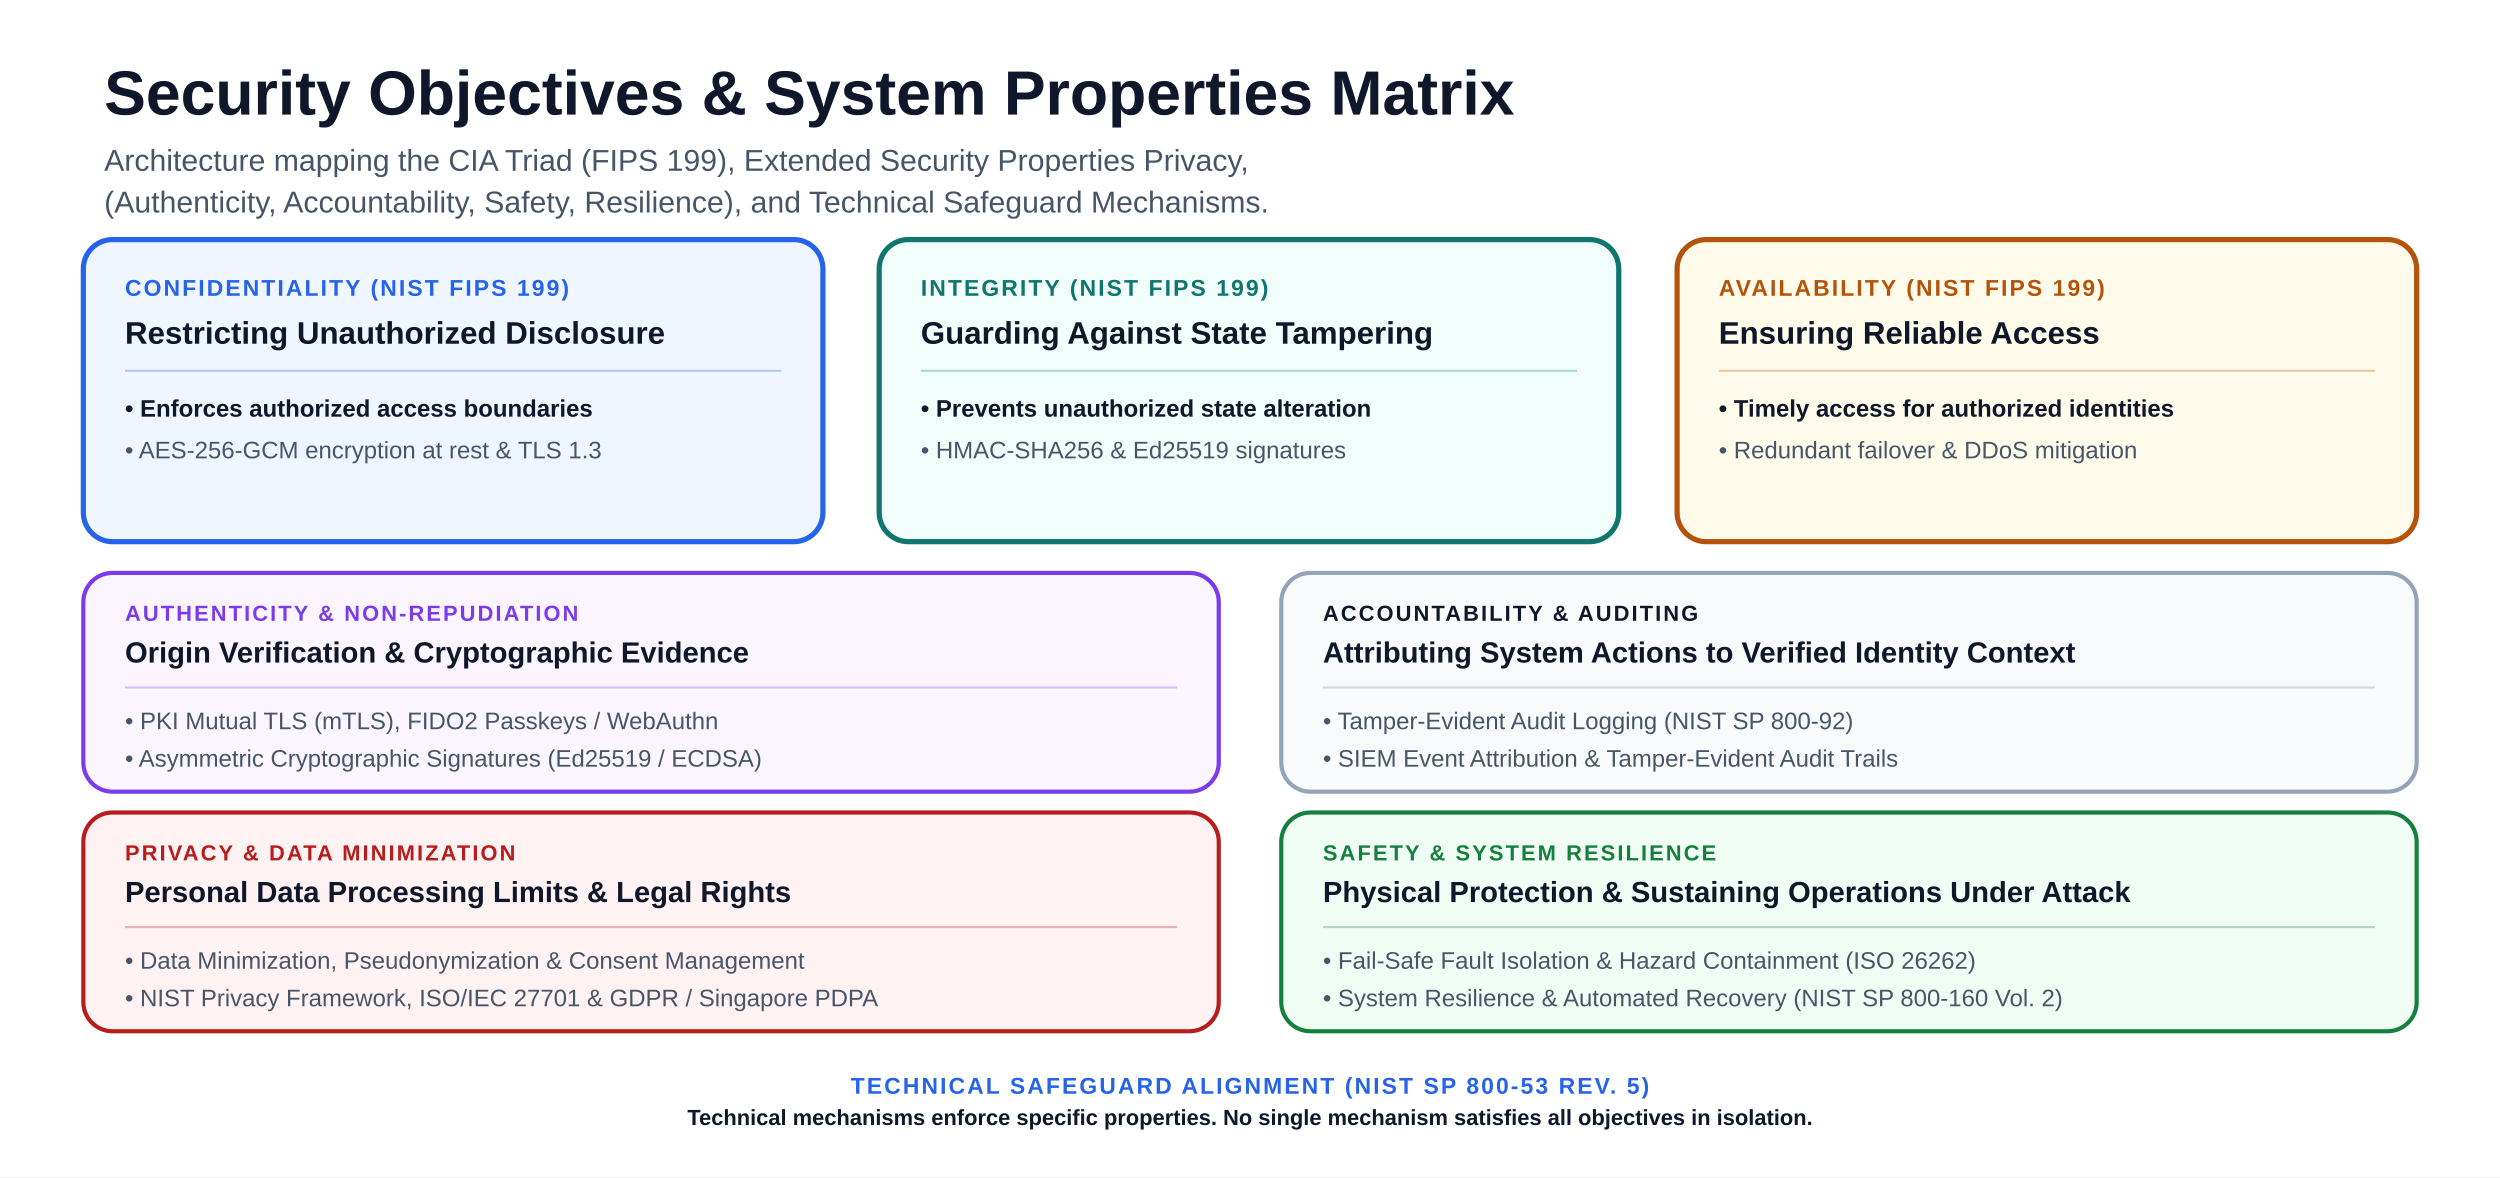
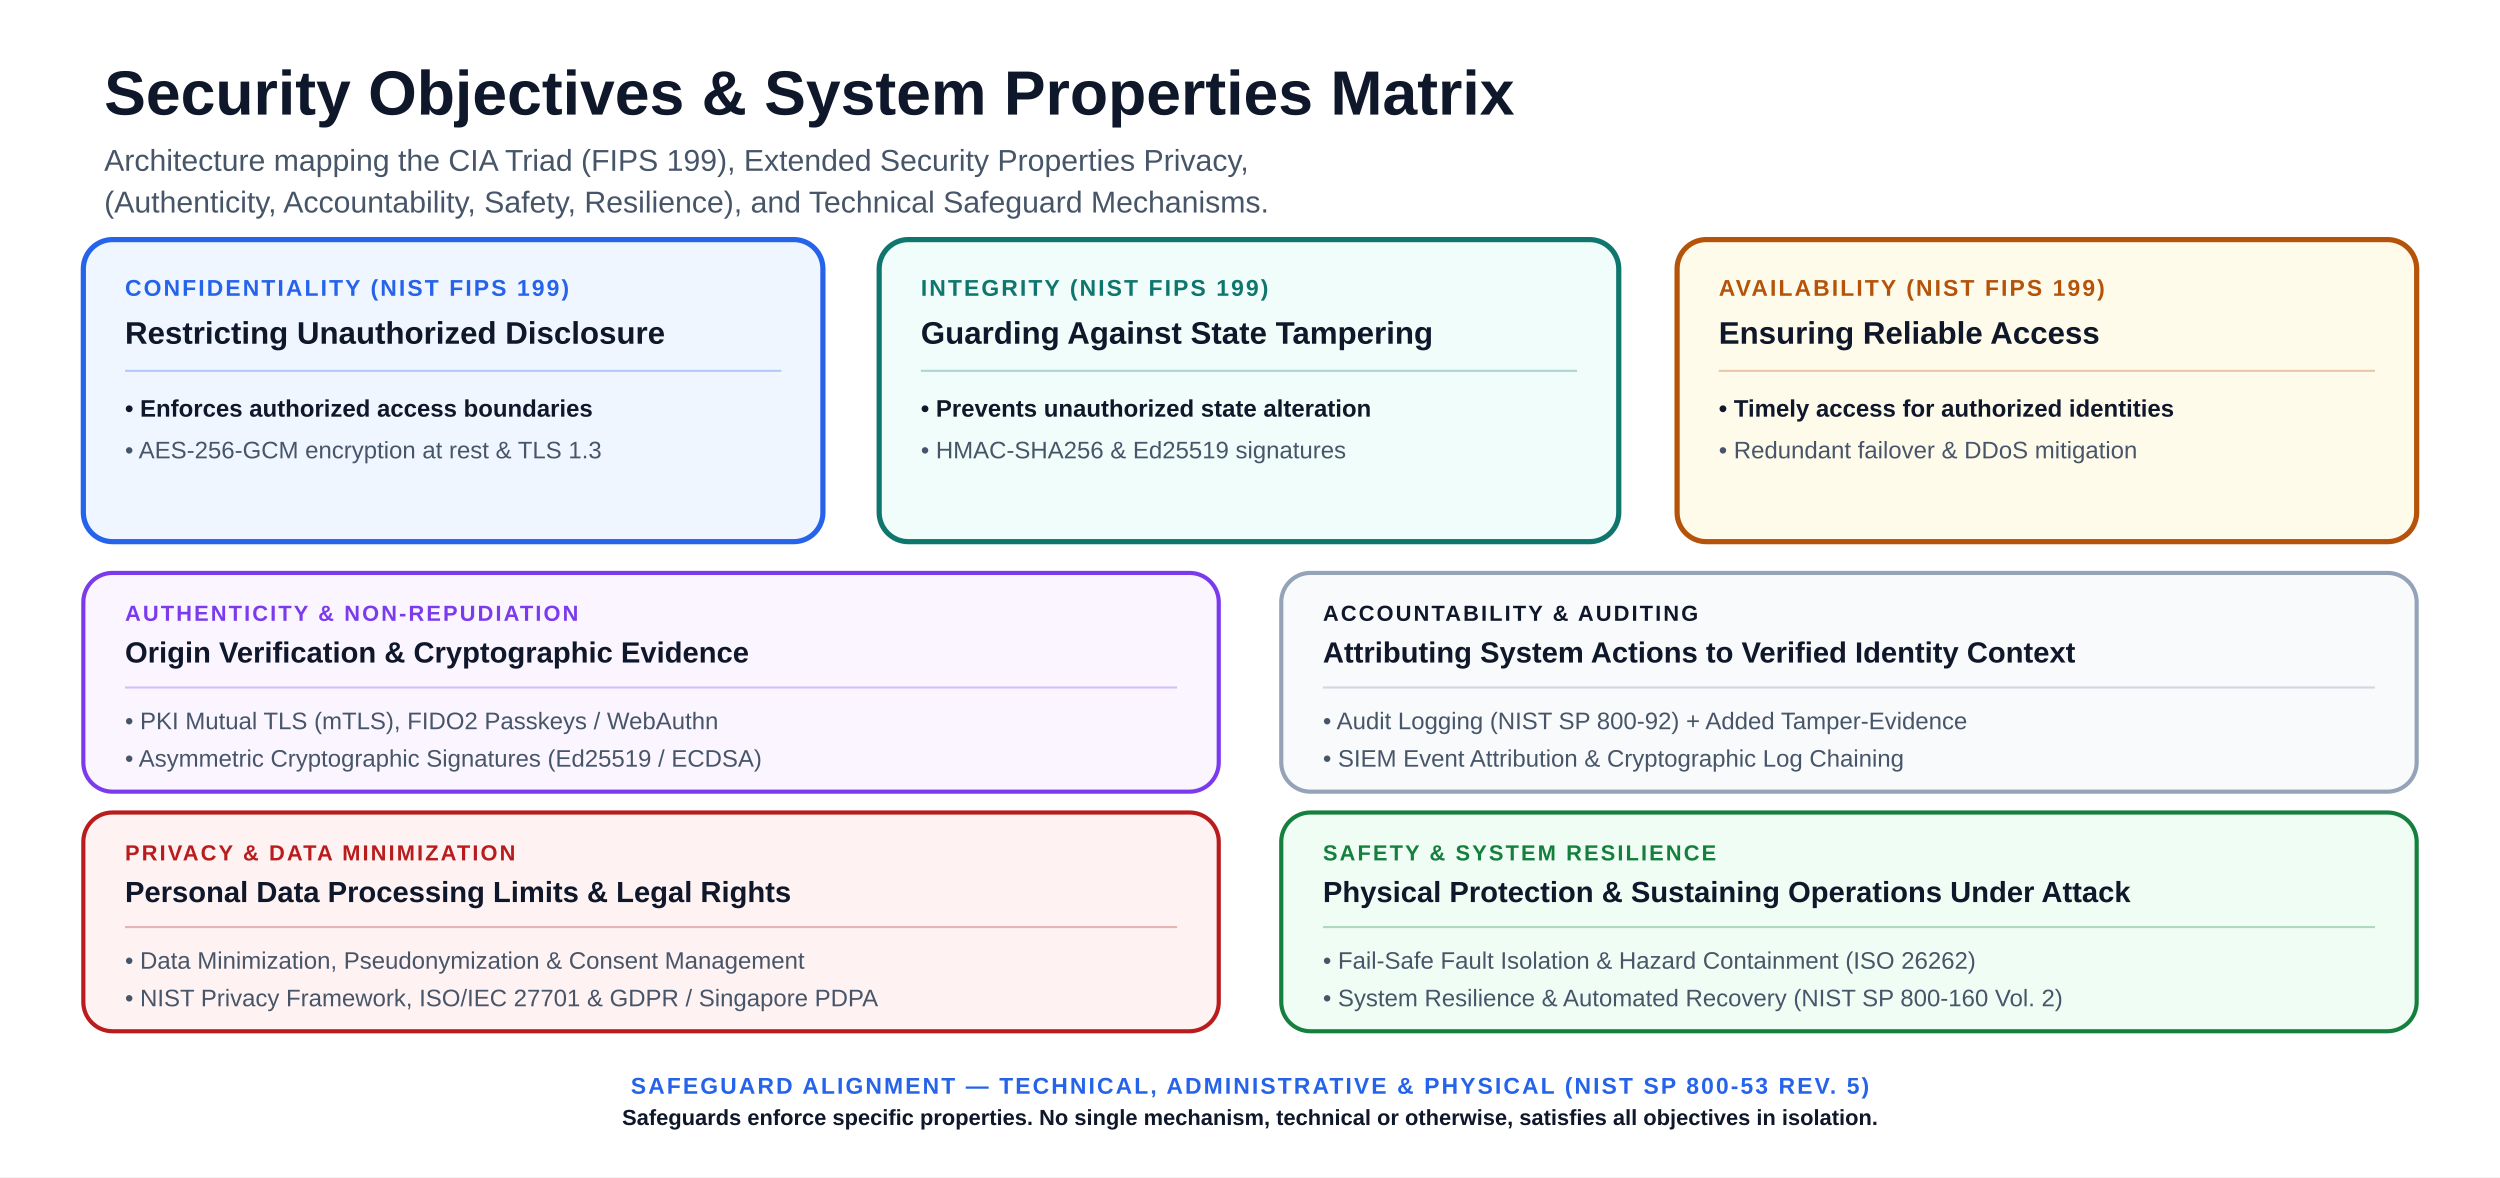
<svg xmlns="http://www.w3.org/2000/svg" viewBox="0 0 1200 565" font-family="-apple-system, BlinkMacSystemFont, 'Segoe UI', Arial, sans-serif" role="img" aria-labelledby="title description">
  <rect width="1200" height="565" fill="#ffffff" />
  <defs>
    <marker id="arrow" viewBox="0 0 10 10" refX="8.5" refY="5" markerWidth="8" markerHeight="8" orient="auto">
      <path d="M0 0 L10 5 L0 10Z" fill="#94a3b8" />
    </marker>
    <marker id="arrow-reverse" viewBox="0 0 10 10" refX="1.5" refY="5" markerWidth="8" markerHeight="8" orient="auto">
      <path d="M10 0 L0 5 L10 10Z" fill="#94a3b8" />
    </marker>
    <marker id="arrow-blue" viewBox="0 0 10 10" refX="8.5" refY="5" markerWidth="8" markerHeight="8" orient="auto">
      <path d="M0 0 L10 5 L0 10Z" fill="#2563eb" />
    </marker>
    <marker id="arrow-teal" viewBox="0 0 10 10" refX="8.5" refY="5" markerWidth="8" markerHeight="8" orient="auto">
      <path d="M0 0 L10 5 L0 10Z" fill="#0f766e" />
    </marker>
    <marker id="arrow-amber" viewBox="0 0 10 10" refX="8.5" refY="5" markerWidth="8" markerHeight="8" orient="auto">
      <path d="M0 0 L10 5 L0 10Z" fill="#b45309" />
    </marker>
    <marker id="arrow-violet" viewBox="0 0 10 10" refX="8.5" refY="5" markerWidth="8" markerHeight="8" orient="auto">
      <path d="M0 0 L10 5 L0 10Z" fill="#7c3aed" />
    </marker>
    <marker id="arrow-red" viewBox="0 0 10 10" refX="8.5" refY="5" markerWidth="8" markerHeight="8" orient="auto">
      <path d="M0 0 L10 5 L0 10Z" fill="#b91c1c" />
    </marker>
  </defs>
  <text x="50" y="55" font-size="30" font-weight="850" fill="#0f172a">Security Objectives &amp; System Properties Matrix</text>
  <text x="50" y="82" font-size="14.5" fill="#475569">Architecture mapping the CIA Triad (FIPS 199), Extended Security Properties Privacy,</text>
  <text x="50" y="102" font-size="14.5" fill="#475569">(Authenticity, Accountability, Safety, Resilience), and Technical Safeguard Mechanisms.</text>
  <rect x="40" y="115" width="355" height="145" rx="14" fill="#eff6ff" stroke="#2563eb" stroke-width="2.5" />
  <text x="60" y="142" font-size="11" font-weight="900" letter-spacing="1" fill="#2563eb">CONFIDENTIALITY (NIST FIPS 199)</text>
  <text x="60" y="165" font-size="15" font-weight="800" fill="#0f172a">Restricting Unauthorized Disclosure</text>
  <line x1="60" y1="178" x2="375" y2="178" stroke="#2563eb" stroke-opacity="0.3" stroke-width="1" />
  <text x="60" y="200" font-size="11.5" font-weight="600" fill="#0f172a">• Enforces authorized access boundaries</text>
  <text x="60" y="220" font-size="11.5" font-weight="500" fill="#475569">• AES-256-GCM encryption at rest &amp; TLS 1.3</text>
  <rect x="422" y="115" width="355" height="145" rx="14" fill="#f0fdfa" stroke="#0f766e" stroke-width="2.5" />
  <text x="442" y="142" font-size="11" font-weight="900" letter-spacing="1" fill="#0f766e">INTEGRITY (NIST FIPS 199)</text>
  <text x="442" y="165" font-size="15" font-weight="800" fill="#0f172a">Guarding Against State Tampering</text>
  <line x1="442" y1="178" x2="757" y2="178" stroke="#0f766e" stroke-opacity="0.3" stroke-width="1" />
  <text x="442" y="200" font-size="11.5" font-weight="600" fill="#0f172a">• Prevents unauthorized state alteration</text>
  <text x="442" y="220" font-size="11.5" font-weight="500" fill="#475569">• HMAC-SHA256 &amp; Ed25519 signatures</text>
  <rect x="805" y="115" width="355" height="145" rx="14" fill="#fffbeb" stroke="#b45309" stroke-width="2.5" />
  <text x="825" y="142" font-size="11" font-weight="900" letter-spacing="1" fill="#b45309">AVAILABILITY (NIST FIPS 199)</text>
  <text x="825" y="165" font-size="15" font-weight="800" fill="#0f172a">Ensuring Reliable Access</text>
  <line x1="825" y1="178" x2="1140" y2="178" stroke="#b45309" stroke-opacity="0.3" stroke-width="1" />
  <text x="825" y="200" font-size="11.5" font-weight="600" fill="#0f172a">• Timely access for authorized identities</text>
  <text x="825" y="220" font-size="11.5" font-weight="500" fill="#475569">• Redundant failover &amp; DDoS mitigation</text>
  <rect x="40" y="275" width="545" height="105" rx="14" fill="#faf5ff" stroke="#7c3aed" stroke-width="2" />
  <text x="60" y="298" font-size="10.5" font-weight="900" letter-spacing="1" fill="#7c3aed">AUTHENTICITY &amp; NON-REPUDIATION</text>
  <text x="60" y="318" font-size="14" font-weight="800" fill="#0f172a">Origin Verification &amp; Cryptographic Evidence</text>
  <line x1="60" y1="330" x2="565" y2="330" stroke="#7c3aed" stroke-opacity="0.3" stroke-width="1" />
  <text x="60" y="350" font-size="11.5" font-weight="500" fill="#475569">• PKI Mutual TLS (mTLS), FIDO2 Passkeys / WebAuthn</text>
  <text x="60" y="368" font-size="11.5" font-weight="500" fill="#475569">• Asymmetric Cryptographic Signatures (Ed25519 / ECDSA)</text>
  <rect x="615" y="275" width="545" height="105" rx="14" fill="#f8fafc" stroke="#94a3b8" stroke-width="2" />
  <text x="635" y="298" font-size="10.5" font-weight="900" letter-spacing="1" fill="#0f172a">ACCOUNTABILITY &amp; AUDITING</text>
  <text x="635" y="318" font-size="14" font-weight="800" fill="#0f172a">Attributing System Actions to Verified Identity Context</text>
  <line x1="635" y1="330" x2="1140" y2="330" stroke="#94a3b8" stroke-opacity="0.4" stroke-width="1" />
-   <text x="635" y="350" font-size="11.5" font-weight="500" fill="#475569">• Tamper-Evident Audit Logging (NIST SP 800-92)</text>
-   <text x="635" y="368" font-size="11.5" font-weight="500" fill="#475569">• SIEM Event Attribution &amp; Tamper-Evident Audit Trails</text>
+   <text x="635" y="350" font-size="11.5" font-weight="500" fill="#475569">• Audit Logging (NIST SP 800-92) + Added Tamper-Evidence</text>
+   <text x="635" y="368" font-size="11.5" font-weight="500" fill="#475569">• SIEM Event Attribution &amp; Cryptographic Log Chaining</text>
  <rect x="40" y="390" width="545" height="105" rx="14" fill="#fef2f2" stroke="#b91c1c" stroke-width="2" />
  <text x="60" y="413" font-size="10.5" font-weight="900" letter-spacing="1" fill="#b91c1c">PRIVACY &amp; DATA MINIMIZATION</text>
  <text x="60" y="433" font-size="14" font-weight="800" fill="#0f172a">Personal Data Processing Limits &amp; Legal Rights</text>
  <line x1="60" y1="445" x2="565" y2="445" stroke="#b91c1c" stroke-opacity="0.3" stroke-width="1" />
  <text x="60" y="465" font-size="11.5" font-weight="500" fill="#475569">• Data Minimization, Pseudonymization &amp; Consent Management</text>
  <text x="60" y="483" font-size="11.5" font-weight="500" fill="#475569">• NIST Privacy Framework, ISO/IEC 27701 &amp; GDPR / Singapore PDPA</text>
  <rect x="615" y="390" width="545" height="105" rx="14" fill="#f0fdf4" stroke="#15803d" stroke-width="2" />
  <text x="635" y="413" font-size="10.5" font-weight="900" letter-spacing="1" fill="#15803d">SAFETY &amp; SYSTEM RESILIENCE</text>
  <text x="635" y="433" font-size="14" font-weight="800" fill="#0f172a">Physical Protection &amp; Sustaining Operations Under Attack</text>
  <line x1="635" y1="445" x2="1140" y2="445" stroke="#15803d" stroke-opacity="0.3" stroke-width="1" />
  <text x="635" y="465" font-size="11.5" font-weight="500" fill="#475569">• Fail-Safe Fault Isolation &amp; Hazard Containment (ISO 26262)</text>
  <text x="635" y="483" font-size="11.5" font-weight="500" fill="#475569">• System Resilience &amp; Automated Recovery (NIST SP 800-160 Vol. 2)</text>
-   <text x="600" y="525" text-anchor="middle" font-size="11" font-weight="900" letter-spacing="1" fill="#2563eb">TECHNICAL SAFEGUARD ALIGNMENT (NIST SP 800-53 REV. 5)</text>
-   <text x="600" y="540" text-anchor="middle" font-size="10.5" font-weight="600" fill="#0f172a">Technical mechanisms enforce specific properties. No single mechanism satisfies all objectives in isolation.</text>
+   <text x="600" y="525" text-anchor="middle" font-size="11" font-weight="900" letter-spacing="1" fill="#2563eb">SAFEGUARD ALIGNMENT — TECHNICAL, ADMINISTRATIVE &amp; PHYSICAL (NIST SP 800-53 REV. 5)</text>
+   <text x="600" y="540" text-anchor="middle" font-size="10.5" font-weight="600" fill="#0f172a">Safeguards enforce specific properties. No single mechanism, technical or otherwise, satisfies all objectives in isolation.</text>
</svg>
